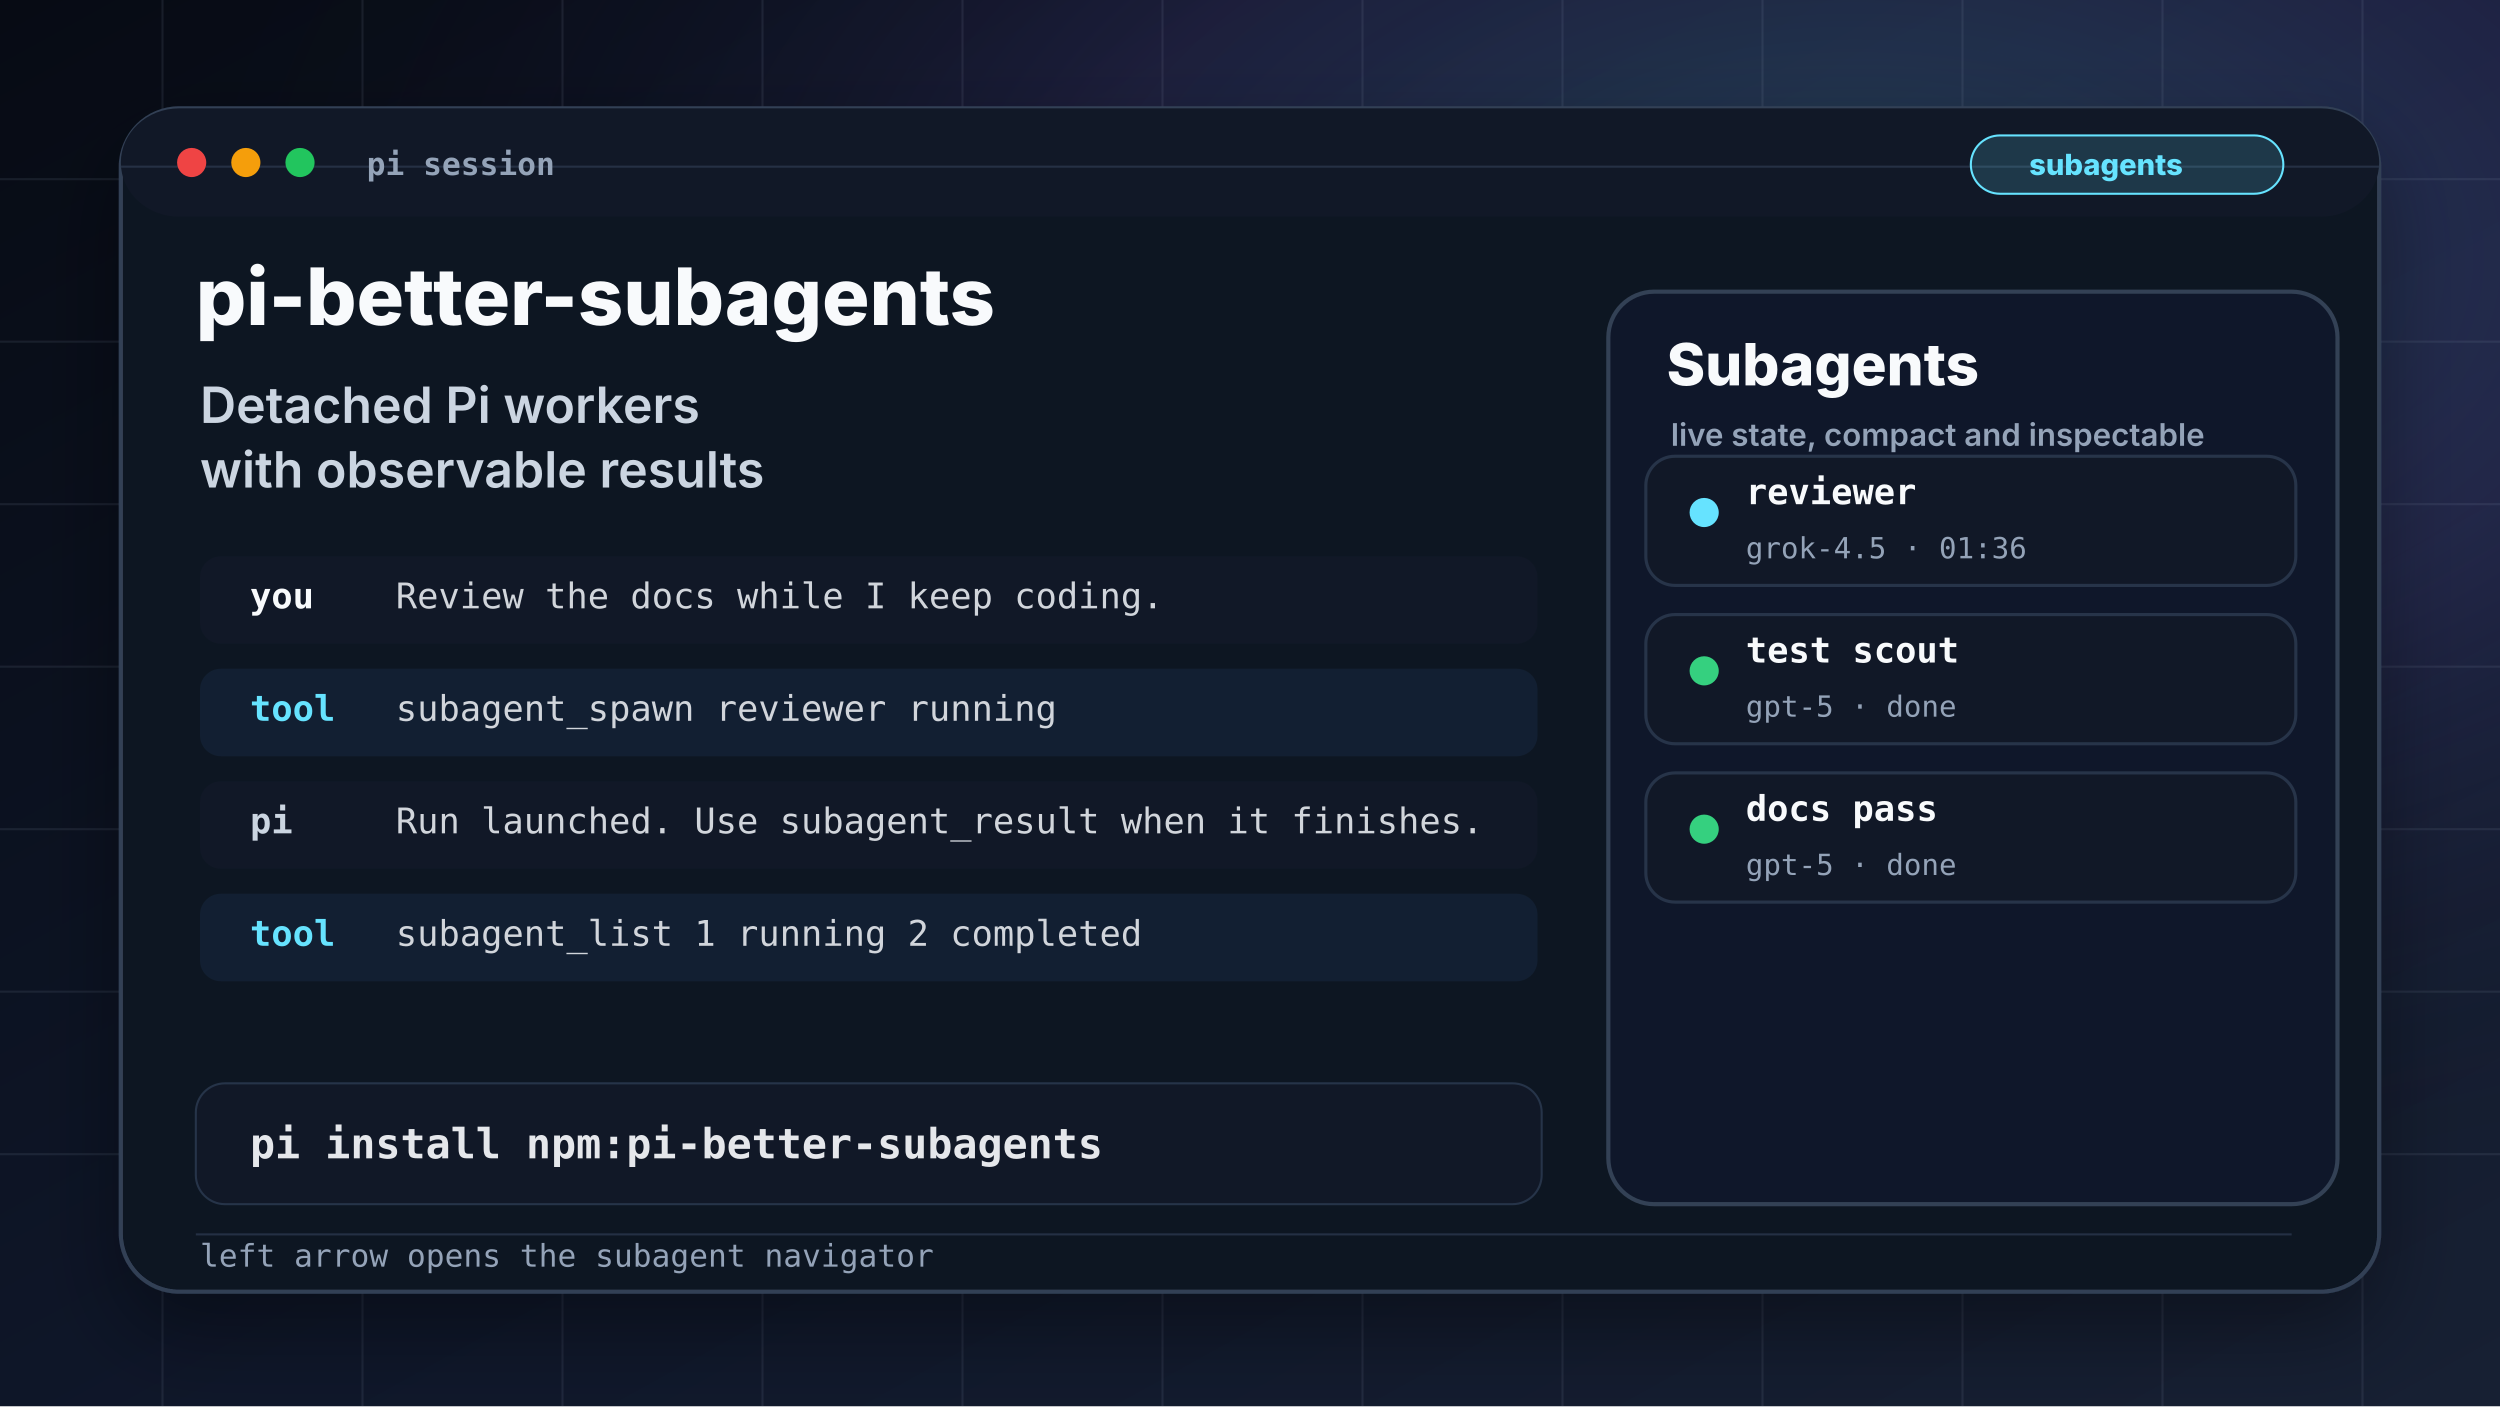
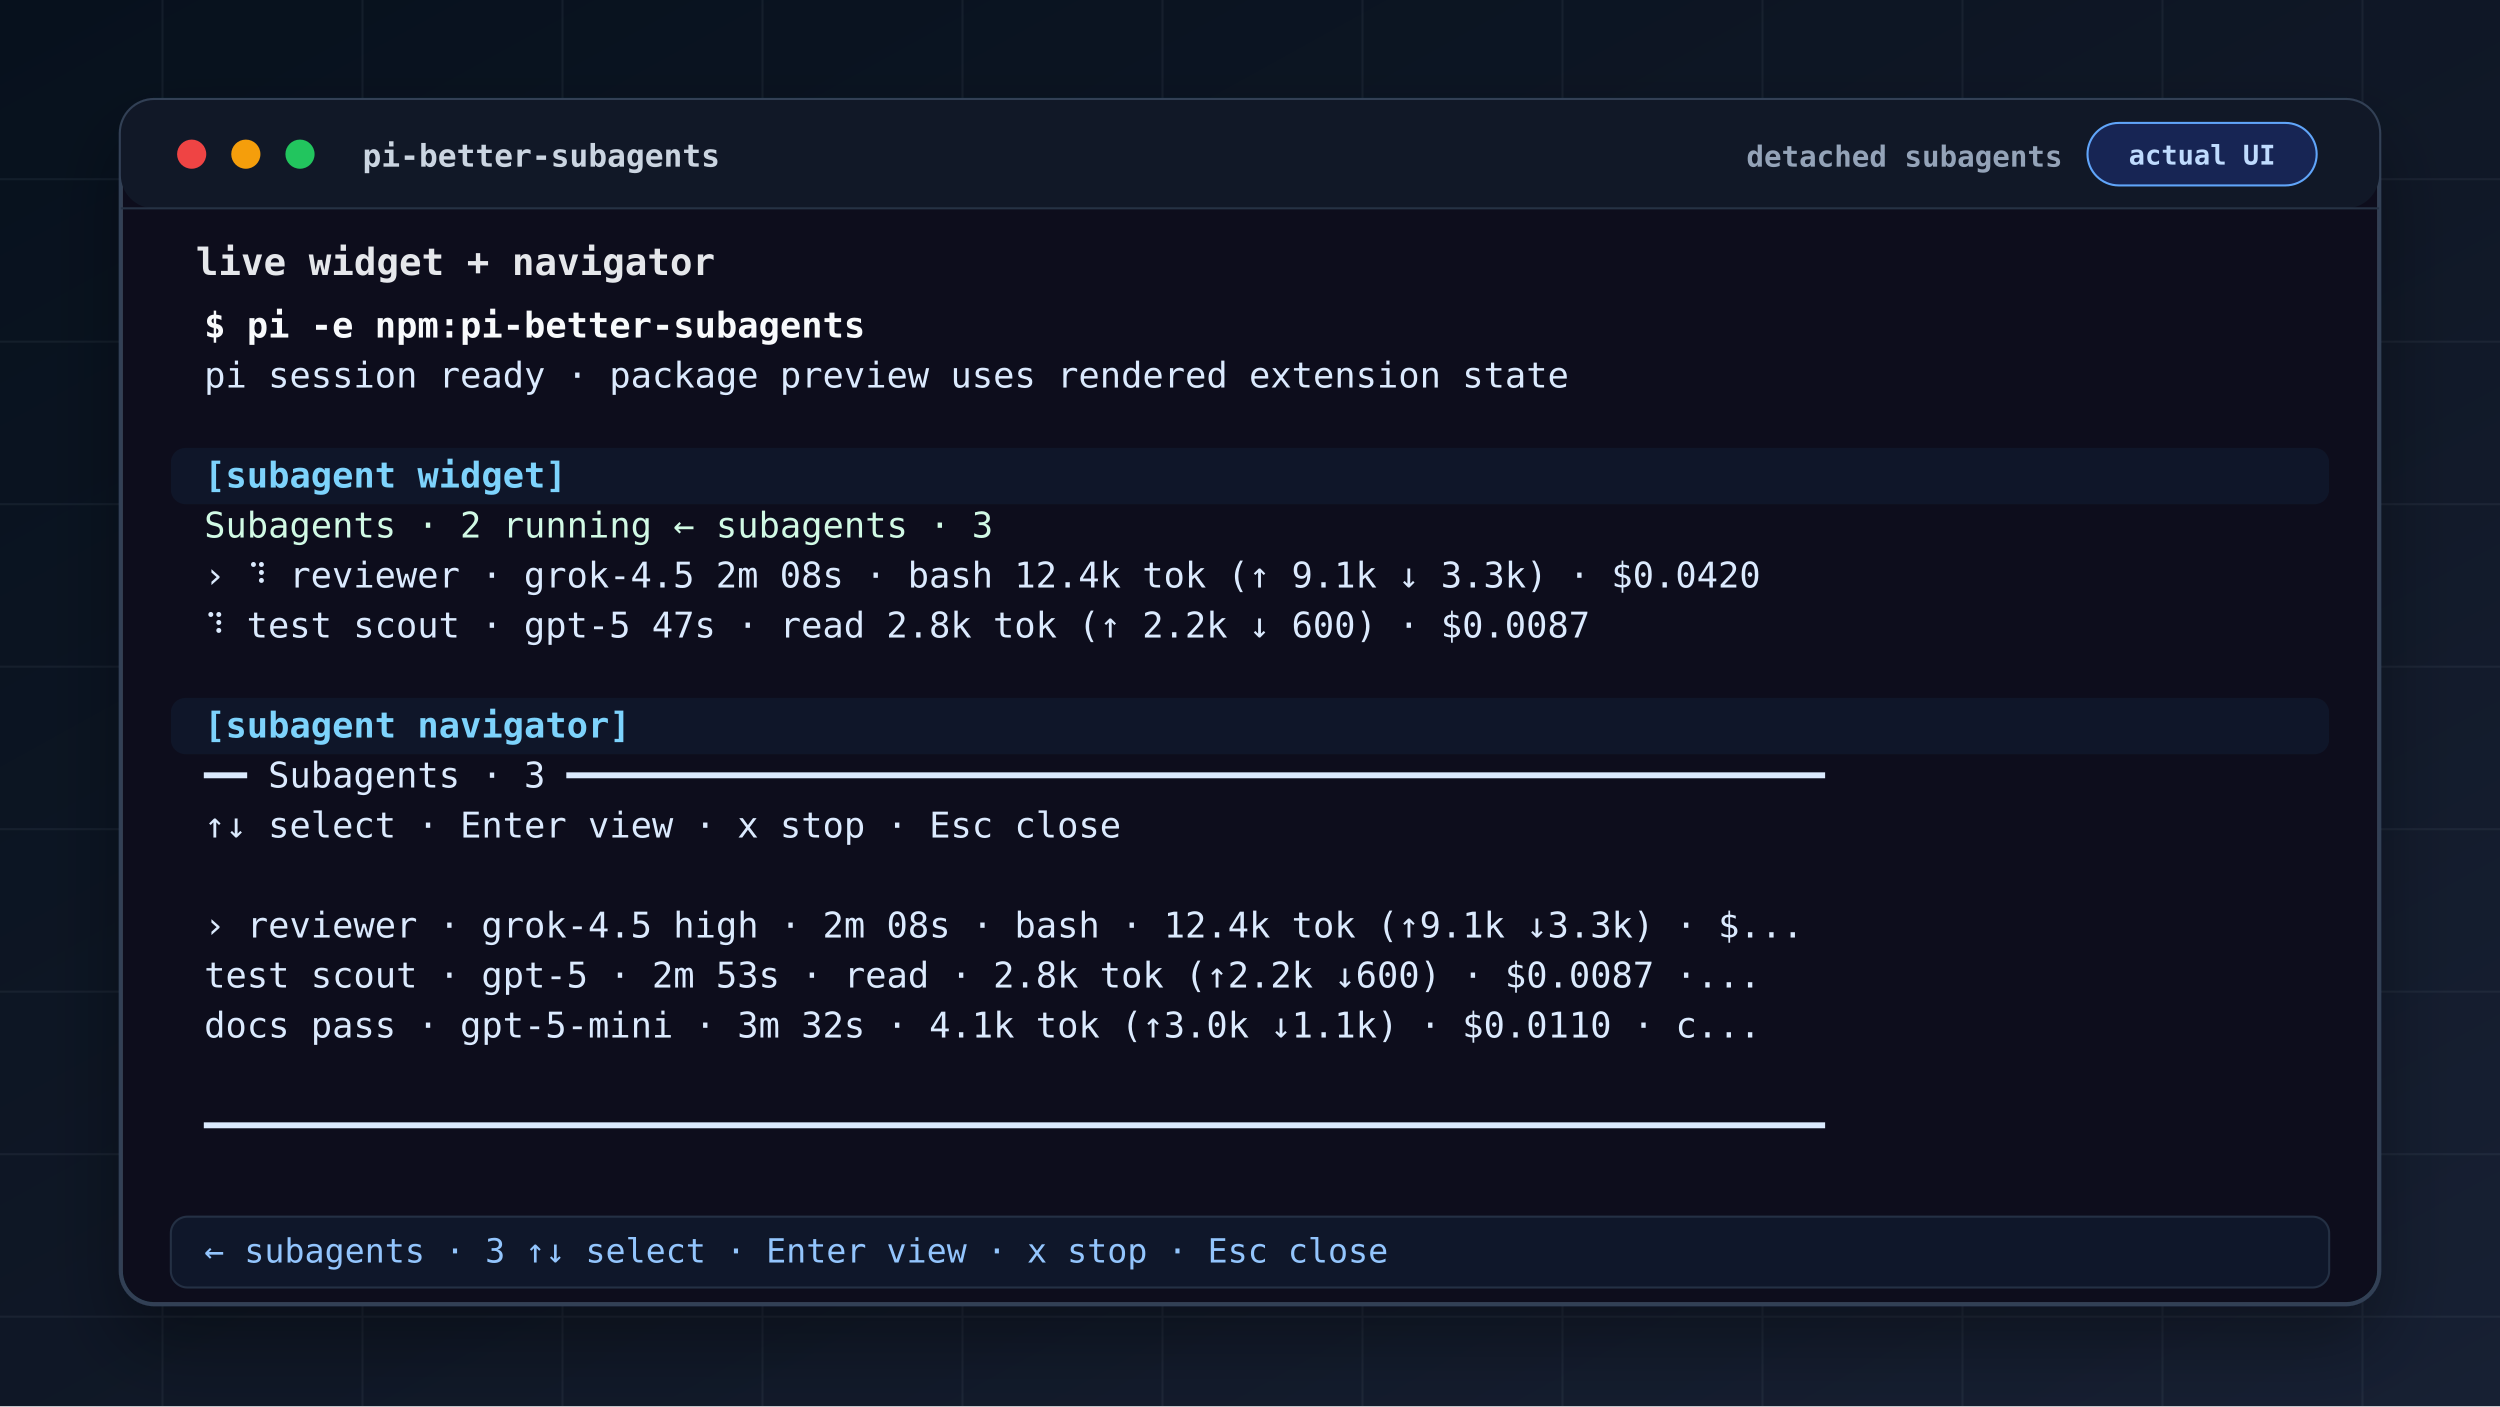
<svg xmlns="http://www.w3.org/2000/svg" width="1200" height="675" viewBox="0 0 1200 675">
  <defs>
    <linearGradient id="bg" x1="0" y1="0" x2="1" y2="1">
-       <stop offset="0" stop-color="#070b14" />
-       <stop offset="0.55" stop-color="#0f172a" />
+       <stop offset="0" stop-color="#07111d" />
+       <stop offset="0.55" stop-color="#101827" />
      <stop offset="1" stop-color="#172033" />
    </linearGradient>
-     <radialGradient id="wash" cx="74%" cy="18%" r="70%">
-       <stop offset="0" stop-color="#66e3ff" stop-opacity="0.22" />
-       <stop offset="0.44" stop-color="#8f7cff" stop-opacity="0.13" />
-       <stop offset="1" stop-color="#000" stop-opacity="0" />
-     </radialGradient>
    <filter id="shadow" x="-20%" y="-20%" width="140%" height="140%">
-       <feDropShadow dx="0" dy="18" stdDeviation="20" flood-color="#000" flood-opacity="0.38" />
+       <feDropShadow dx="0" dy="18" stdDeviation="18" flood-color="#000" flood-opacity="0.34" />
    </filter>
+     <clipPath id="bodyClip">
+       <rect x="82" y="108" width="1036" height="468" rx="8" />
+     </clipPath>
  </defs>
  <rect width="1200" height="675" fill="url(#bg)" />
-   <rect width="1200" height="675" fill="url(#wash)" />
-   <g opacity="0.12">
+   <g opacity="0.08">
    <path d="M78 0 V675" stroke="#94a3b8" />
    <path d="M174 0 V675" stroke="#94a3b8" />
    <path d="M270 0 V675" stroke="#94a3b8" />
    <path d="M366 0 V675" stroke="#94a3b8" />
    <path d="M462 0 V675" stroke="#94a3b8" />
    <path d="M558 0 V675" stroke="#94a3b8" />
    <path d="M654 0 V675" stroke="#94a3b8" />
    <path d="M750 0 V675" stroke="#94a3b8" />
    <path d="M846 0 V675" stroke="#94a3b8" />
    <path d="M942 0 V675" stroke="#94a3b8" />
    <path d="M1038 0 V675" stroke="#94a3b8" />
    <path d="M1134 0 V675" stroke="#94a3b8" />
    <path d="M0 86 H1200" stroke="#94a3b8" />
    <path d="M0 164 H1200" stroke="#94a3b8" />
    <path d="M0 242 H1200" stroke="#94a3b8" />
    <path d="M0 320 H1200" stroke="#94a3b8" />
    <path d="M0 398 H1200" stroke="#94a3b8" />
    <path d="M0 476 H1200" stroke="#94a3b8" />
    <path d="M0 554 H1200" stroke="#94a3b8" />
+     <path d="M0 632 H1200" stroke="#94a3b8" />
  </g>
  <g filter="url(#shadow)">
-     <rect x="58" y="52" width="1084" height="568" rx="28" fill="#0b1220" stroke="#334155" stroke-width="2" />
+     <rect x="58" y="48" width="1084" height="578" rx="16" fill="#090f1a" stroke="#334155" stroke-width="2" />
  </g>
-   <rect x="58" y="52" width="1084" height="52" rx="28" fill="#111827" />
-   <path d="M58 80 h1084" stroke="#253044" />
-   <circle cx="92" cy="78" r="7" fill="#ef4444" />
-   <circle cx="118" cy="78" r="7" fill="#f59e0b" />
-   <circle cx="144" cy="78" r="7" fill="#22c55e" />
-   <text x="176" y="84" font-family="SFMono-Regular, ui-monospace, Menlo, Consolas, monospace" font-size="15" font-weight="600" fill="#94a3b8" letter-spacing="0">pi session</text>
-   <rect x="946" y="65" width="150" height="28" rx="14" fill="#66e3ff" fill-opacity="0.16" stroke="#66e3ff" />
-   <text x="974" y="84" font-family="Inter, ui-sans-serif, system-ui, -apple-system, BlinkMacSystemFont, Segoe UI, sans-serif" font-size="14" font-weight="800" fill="#66e3ff" letter-spacing="0">subagents</text>
-   <text x="94" y="156" font-family="Inter, ui-sans-serif, system-ui, -apple-system, BlinkMacSystemFont, Segoe UI, sans-serif" font-size="38" font-weight="800" fill="#f8fafc" letter-spacing="0">pi-better-subagents</text>
-   <text x="96" y="203" font-family="Inter, ui-sans-serif, system-ui, -apple-system, BlinkMacSystemFont, Segoe UI, sans-serif" font-size="24" font-weight="600" fill="#cbd5e1" letter-spacing="0">Detached Pi workers</text>
-   <text x="96" y="234" font-family="Inter, ui-sans-serif, system-ui, -apple-system, BlinkMacSystemFont, Segoe UI, sans-serif" font-size="24" font-weight="600" fill="#cbd5e1" letter-spacing="0">with observable results</text>
-   <rect x="96" y="267" width="642" height="42" rx="10" fill="#111827" opacity="0.92" />
-   <text x="120" y="292" font-family="SFMono-Regular, ui-monospace, Menlo, Consolas, monospace" font-size="17" font-weight="700" fill="#f8fafc" letter-spacing="0">you  </text>
-   <text x="190" y="292" font-family="SFMono-Regular, ui-monospace, Menlo, Consolas, monospace" font-size="17" font-weight="500" fill="#d1d5db" letter-spacing="0">Review the docs while I keep coding.</text>
-   <rect x="96" y="321" width="642" height="42" rx="10" fill="#122033" opacity="0.92" />
-   <text x="120" y="346" font-family="SFMono-Regular, ui-monospace, Menlo, Consolas, monospace" font-size="17" font-weight="700" fill="#66e3ff" letter-spacing="0">tool </text>
-   <text x="190" y="346" font-family="SFMono-Regular, ui-monospace, Menlo, Consolas, monospace" font-size="17" font-weight="500" fill="#d1d5db" letter-spacing="0">subagent_spawn   reviewer   running</text>
-   <rect x="96" y="375" width="642" height="42" rx="10" fill="#111827" opacity="0.92" />
-   <text x="120" y="400" font-family="SFMono-Regular, ui-monospace, Menlo, Consolas, monospace" font-size="17" font-weight="700" fill="#cbd5e1" letter-spacing="0">pi   </text>
-   <text x="190" y="400" font-family="SFMono-Regular, ui-monospace, Menlo, Consolas, monospace" font-size="17" font-weight="500" fill="#d1d5db" letter-spacing="0">Run launched. Use subagent_result when it finishes.</text>
-   <rect x="96" y="429" width="642" height="42" rx="10" fill="#122033" opacity="0.92" />
-   <text x="120" y="454" font-family="SFMono-Regular, ui-monospace, Menlo, Consolas, monospace" font-size="17" font-weight="700" fill="#66e3ff" letter-spacing="0">tool </text>
-   <text x="190" y="454" font-family="SFMono-Regular, ui-monospace, Menlo, Consolas, monospace" font-size="17" font-weight="500" fill="#d1d5db" letter-spacing="0">subagent_list    1 running   2 completed</text>
-   <rect x="94" y="520" width="646" height="58" rx="14" fill="#111827" stroke="#263449" />
-   <text x="120" y="556" font-family="SFMono-Regular, ui-monospace, Menlo, Consolas, monospace" font-size="20" font-weight="700" fill="#e5e7eb" letter-spacing="0">pi install npm:pi-better-subagents</text>
-   <rect x="772" y="140" width="350" height="438" rx="22" fill="#0f172a" stroke="#334155" stroke-width="2" />
-   <text x="800" y="185" font-family="Inter, ui-sans-serif, system-ui, -apple-system, BlinkMacSystemFont, Segoe UI, sans-serif" font-size="28" font-weight="800" fill="#f8fafc" letter-spacing="0">Subagents</text>
-   <text x="802" y="214" font-family="Inter, ui-sans-serif, system-ui, -apple-system, BlinkMacSystemFont, Segoe UI, sans-serif" font-size="15" font-weight="600" fill="#94a3b8" letter-spacing="0">live state, compact and inspectable</text>
-   <rect x="790" y="219" width="312" height="62" rx="14" fill="#111827" stroke="#273449" stroke-width="1.5" />
-   <circle cx="818" cy="246" r="7" fill="#66e3ff" />
-   <text x="838" y="242" font-family="SFMono-Regular, ui-monospace, Menlo, Consolas, monospace" font-size="17" font-weight="700" fill="#f8fafc" letter-spacing="0">reviewer</text>
-   <text x="838" y="268" font-family="SFMono-Regular, ui-monospace, Menlo, Consolas, monospace" font-size="14" font-weight="500" fill="#94a3b8" letter-spacing="0">grok-4.5 · 01:36</text>
-   <rect x="790" y="295" width="312" height="62" rx="14" fill="#111827" stroke="#273449" stroke-width="1.5" />
-   <circle cx="818" cy="322" r="7" fill="#35d07f" />
-   <text x="838" y="318" font-family="SFMono-Regular, ui-monospace, Menlo, Consolas, monospace" font-size="17" font-weight="700" fill="#f8fafc" letter-spacing="0">test scout</text>
-   <text x="838" y="344" font-family="SFMono-Regular, ui-monospace, Menlo, Consolas, monospace" font-size="14" font-weight="500" fill="#94a3b8" letter-spacing="0">gpt-5 · done</text>
-   <rect x="790" y="371" width="312" height="62" rx="14" fill="#111827" stroke="#273449" stroke-width="1.5" />
-   <circle cx="818" cy="398" r="7" fill="#35d07f" />
-   <text x="838" y="394" font-family="SFMono-Regular, ui-monospace, Menlo, Consolas, monospace" font-size="17" font-weight="700" fill="#f8fafc" letter-spacing="0">docs pass</text>
-   <text x="838" y="420" font-family="SFMono-Regular, ui-monospace, Menlo, Consolas, monospace" font-size="14" font-weight="500" fill="#94a3b8" letter-spacing="0">gpt-5 · done</text>
-   <rect x="94" y="592" width="1006" height="1" fill="#243044" />
-   <text x="96" y="608" font-family="SFMono-Regular, ui-monospace, Menlo, Consolas, monospace" font-size="15" font-weight="500" fill="#94a3b8" letter-spacing="0">left arrow opens the subagent navigator</text>
+   <rect x="58" y="48" width="1084" height="52" rx="16" fill="#111827" />
+   <path d="M58 100 H1142" stroke="#263244" />
+   <circle cx="92" cy="74" r="7" fill="#ef4444" />
+   <circle cx="118" cy="74" r="7" fill="#f59e0b" />
+   <circle cx="144" cy="74" r="7" fill="#22c55e" />
+   <text x="174" y="80" font-family="SFMono-Regular, ui-monospace, Menlo, Consolas, monospace" font-size="15" font-weight="700" fill="#cbd5e1">pi-better-subagents</text>
+   <text x="990" y="80" text-anchor="end" font-family="SFMono-Regular, ui-monospace, Menlo, Consolas, monospace" font-size="14" font-weight="600" fill="#94a3b8">detached subagents</text>
+   <rect x="1002" y="59" width="110" height="30" rx="15" fill="#172554" stroke="#60a5fa" />
+   <text x="1057" y="79" text-anchor="middle" font-family="SFMono-Regular, ui-monospace, Menlo, Consolas, monospace" font-size="13" font-weight="700" fill="#bfdbfe">actual UI</text>
+   <text x="94" y="132" font-family="SFMono-Regular, ui-monospace, Menlo, Consolas, monospace" font-size="18" font-weight="700" fill="#e5e7eb">live widget + navigator</text>
+   <g clip-path="url(#bodyClip)">
+     <text x="98" y="162" font-family="SFMono-Regular, ui-monospace, Menlo, Consolas, monospace" font-size="17" font-weight="800" fill="#f8fafc">$ pi -e npm:pi-better-subagents</text>
+     <text x="98" y="186" font-family="SFMono-Regular, ui-monospace, Menlo, Consolas, monospace" font-size="17" font-weight="500" fill="#dbeafe">pi session ready · package preview uses rendered extension state</text>
+     <text x="98" y="210" font-family="SFMono-Regular, ui-monospace, Menlo, Consolas, monospace" font-size="17" font-weight="500" fill="#94a3b8" />
+     <rect x="82" y="215" width="1036" height="27" rx="7" fill="#0f172a" opacity="0.9" />
+     <text x="98" y="234" font-family="SFMono-Regular, ui-monospace, Menlo, Consolas, monospace" font-size="17" font-weight="800" fill="#7dd3fc">[subagent widget]</text>
+     <text x="98" y="258" font-family="SFMono-Regular, ui-monospace, Menlo, Consolas, monospace" font-size="17" font-weight="500" fill="#d1fae5">Subagents · 2 running  ← subagents · 3</text>
+     <text x="98" y="282" font-family="SFMono-Regular, ui-monospace, Menlo, Consolas, monospace" font-size="17" font-weight="500" fill="#dbeafe">› ⠹ reviewer · grok-4.5  2m 08s   · bash   12.4k tok (↑  9.1k ↓  3.3k) · $0.0420</text>
+     <text x="98" y="306" font-family="SFMono-Regular, ui-monospace, Menlo, Consolas, monospace" font-size="17" font-weight="500" fill="#dbeafe">  ⠹ test scout · gpt-5  47s      · read    2.8k tok (↑  2.2k ↓   600) · $0.0087</text>
+     <text x="98" y="330" font-family="SFMono-Regular, ui-monospace, Menlo, Consolas, monospace" font-size="17" font-weight="500" fill="#94a3b8" />
+     <rect x="82" y="335" width="1036" height="27" rx="7" fill="#0f172a" opacity="0.9" />
+     <text x="98" y="354" font-family="SFMono-Regular, ui-monospace, Menlo, Consolas, monospace" font-size="17" font-weight="800" fill="#7dd3fc">[subagent navigator]</text>
+     <text x="98" y="378" font-family="SFMono-Regular, ui-monospace, Menlo, Consolas, monospace" font-size="17" font-weight="500" fill="#dbeafe">━━ Subagents · 3 ━━━━━━━━━━━━━━━━━━━━━━━━━━━━━━━━━━━━━━━━━━━━━━━━━━━━━━━━━━━</text>
+     <text x="98" y="402" font-family="SFMono-Regular, ui-monospace, Menlo, Consolas, monospace" font-size="17" font-weight="500" fill="#dbeafe">   ↑↓ select · Enter view · x stop · Esc close</text>
+     <text x="98" y="426" font-family="SFMono-Regular, ui-monospace, Menlo, Consolas, monospace" font-size="17" font-weight="500" fill="#94a3b8" />
+     <text x="98" y="450" font-family="SFMono-Regular, ui-monospace, Menlo, Consolas, monospace" font-size="17" font-weight="500" fill="#dbeafe">›  reviewer · grok-4.5 high · 2m 08s · bash · 12.4k tok (↑9.1k ↓3.3k) · $...</text>
+     <text x="98" y="474" font-family="SFMono-Regular, ui-monospace, Menlo, Consolas, monospace" font-size="17" font-weight="500" fill="#dbeafe">   test scout · gpt-5 · 2m 53s · read · 2.8k tok (↑2.2k ↓600) · $0.0087 ·...</text>
+     <text x="98" y="498" font-family="SFMono-Regular, ui-monospace, Menlo, Consolas, monospace" font-size="17" font-weight="500" fill="#dbeafe">   docs pass · gpt-5-mini · 3m 32s · 4.1k tok (↑3.0k ↓1.1k) · $0.0110 · c...</text>
+     <text x="98" y="522" font-family="SFMono-Regular, ui-monospace, Menlo, Consolas, monospace" font-size="17" font-weight="500" fill="#94a3b8" />
+     <text x="98" y="546" font-family="SFMono-Regular, ui-monospace, Menlo, Consolas, monospace" font-size="17" font-weight="500" fill="#dbeafe">━━━━━━━━━━━━━━━━━━━━━━━━━━━━━━━━━━━━━━━━━━━━━━━━━━━━━━━━━━━━━━━━━━━━━━━━━━━━</text>
+     <text x="98" y="570" font-family="SFMono-Regular, ui-monospace, Menlo, Consolas, monospace" font-size="17" font-weight="500" fill="#94a3b8" />
+   </g>
+   <rect x="82" y="584" width="1036" height="34" rx="8" fill="#0f172a" stroke="#243044" />
+   <text x="98" y="606" font-family="SFMono-Regular, ui-monospace, Menlo, Consolas, monospace" font-size="16" fill="#93c5fd">← subagents · 3     ↑↓ select · Enter view · x stop · Esc close</text>
</svg>
